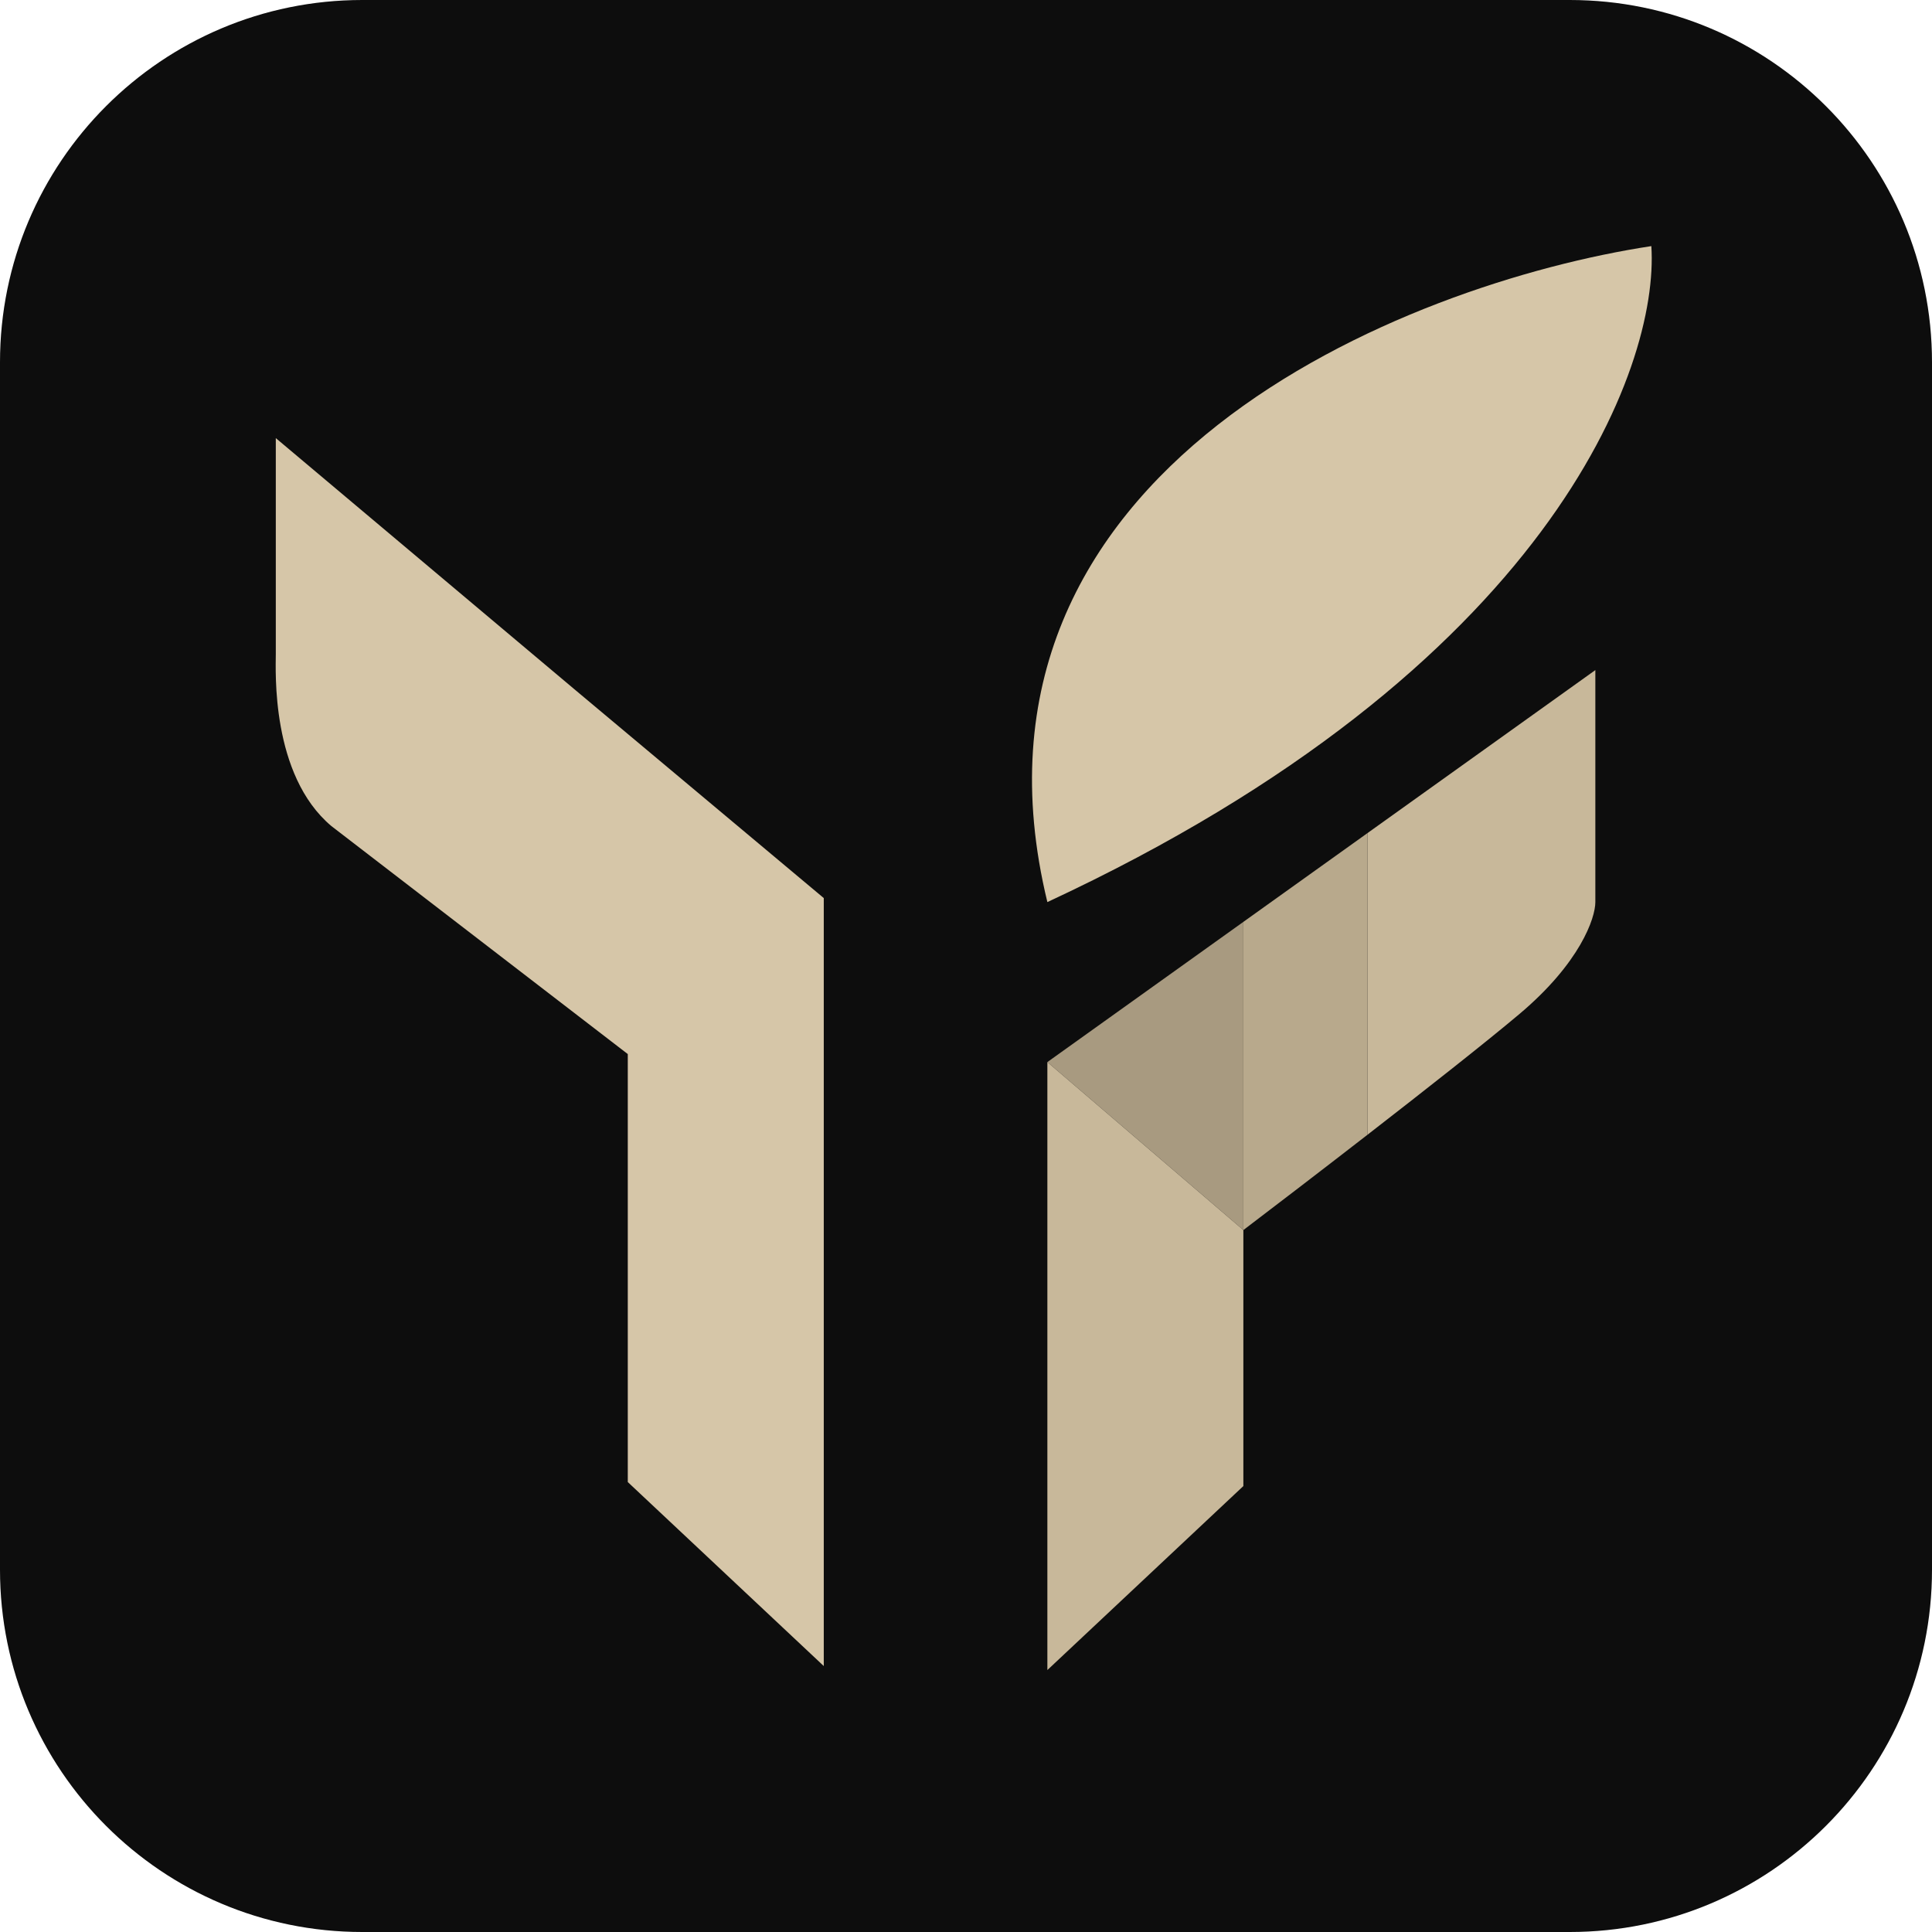
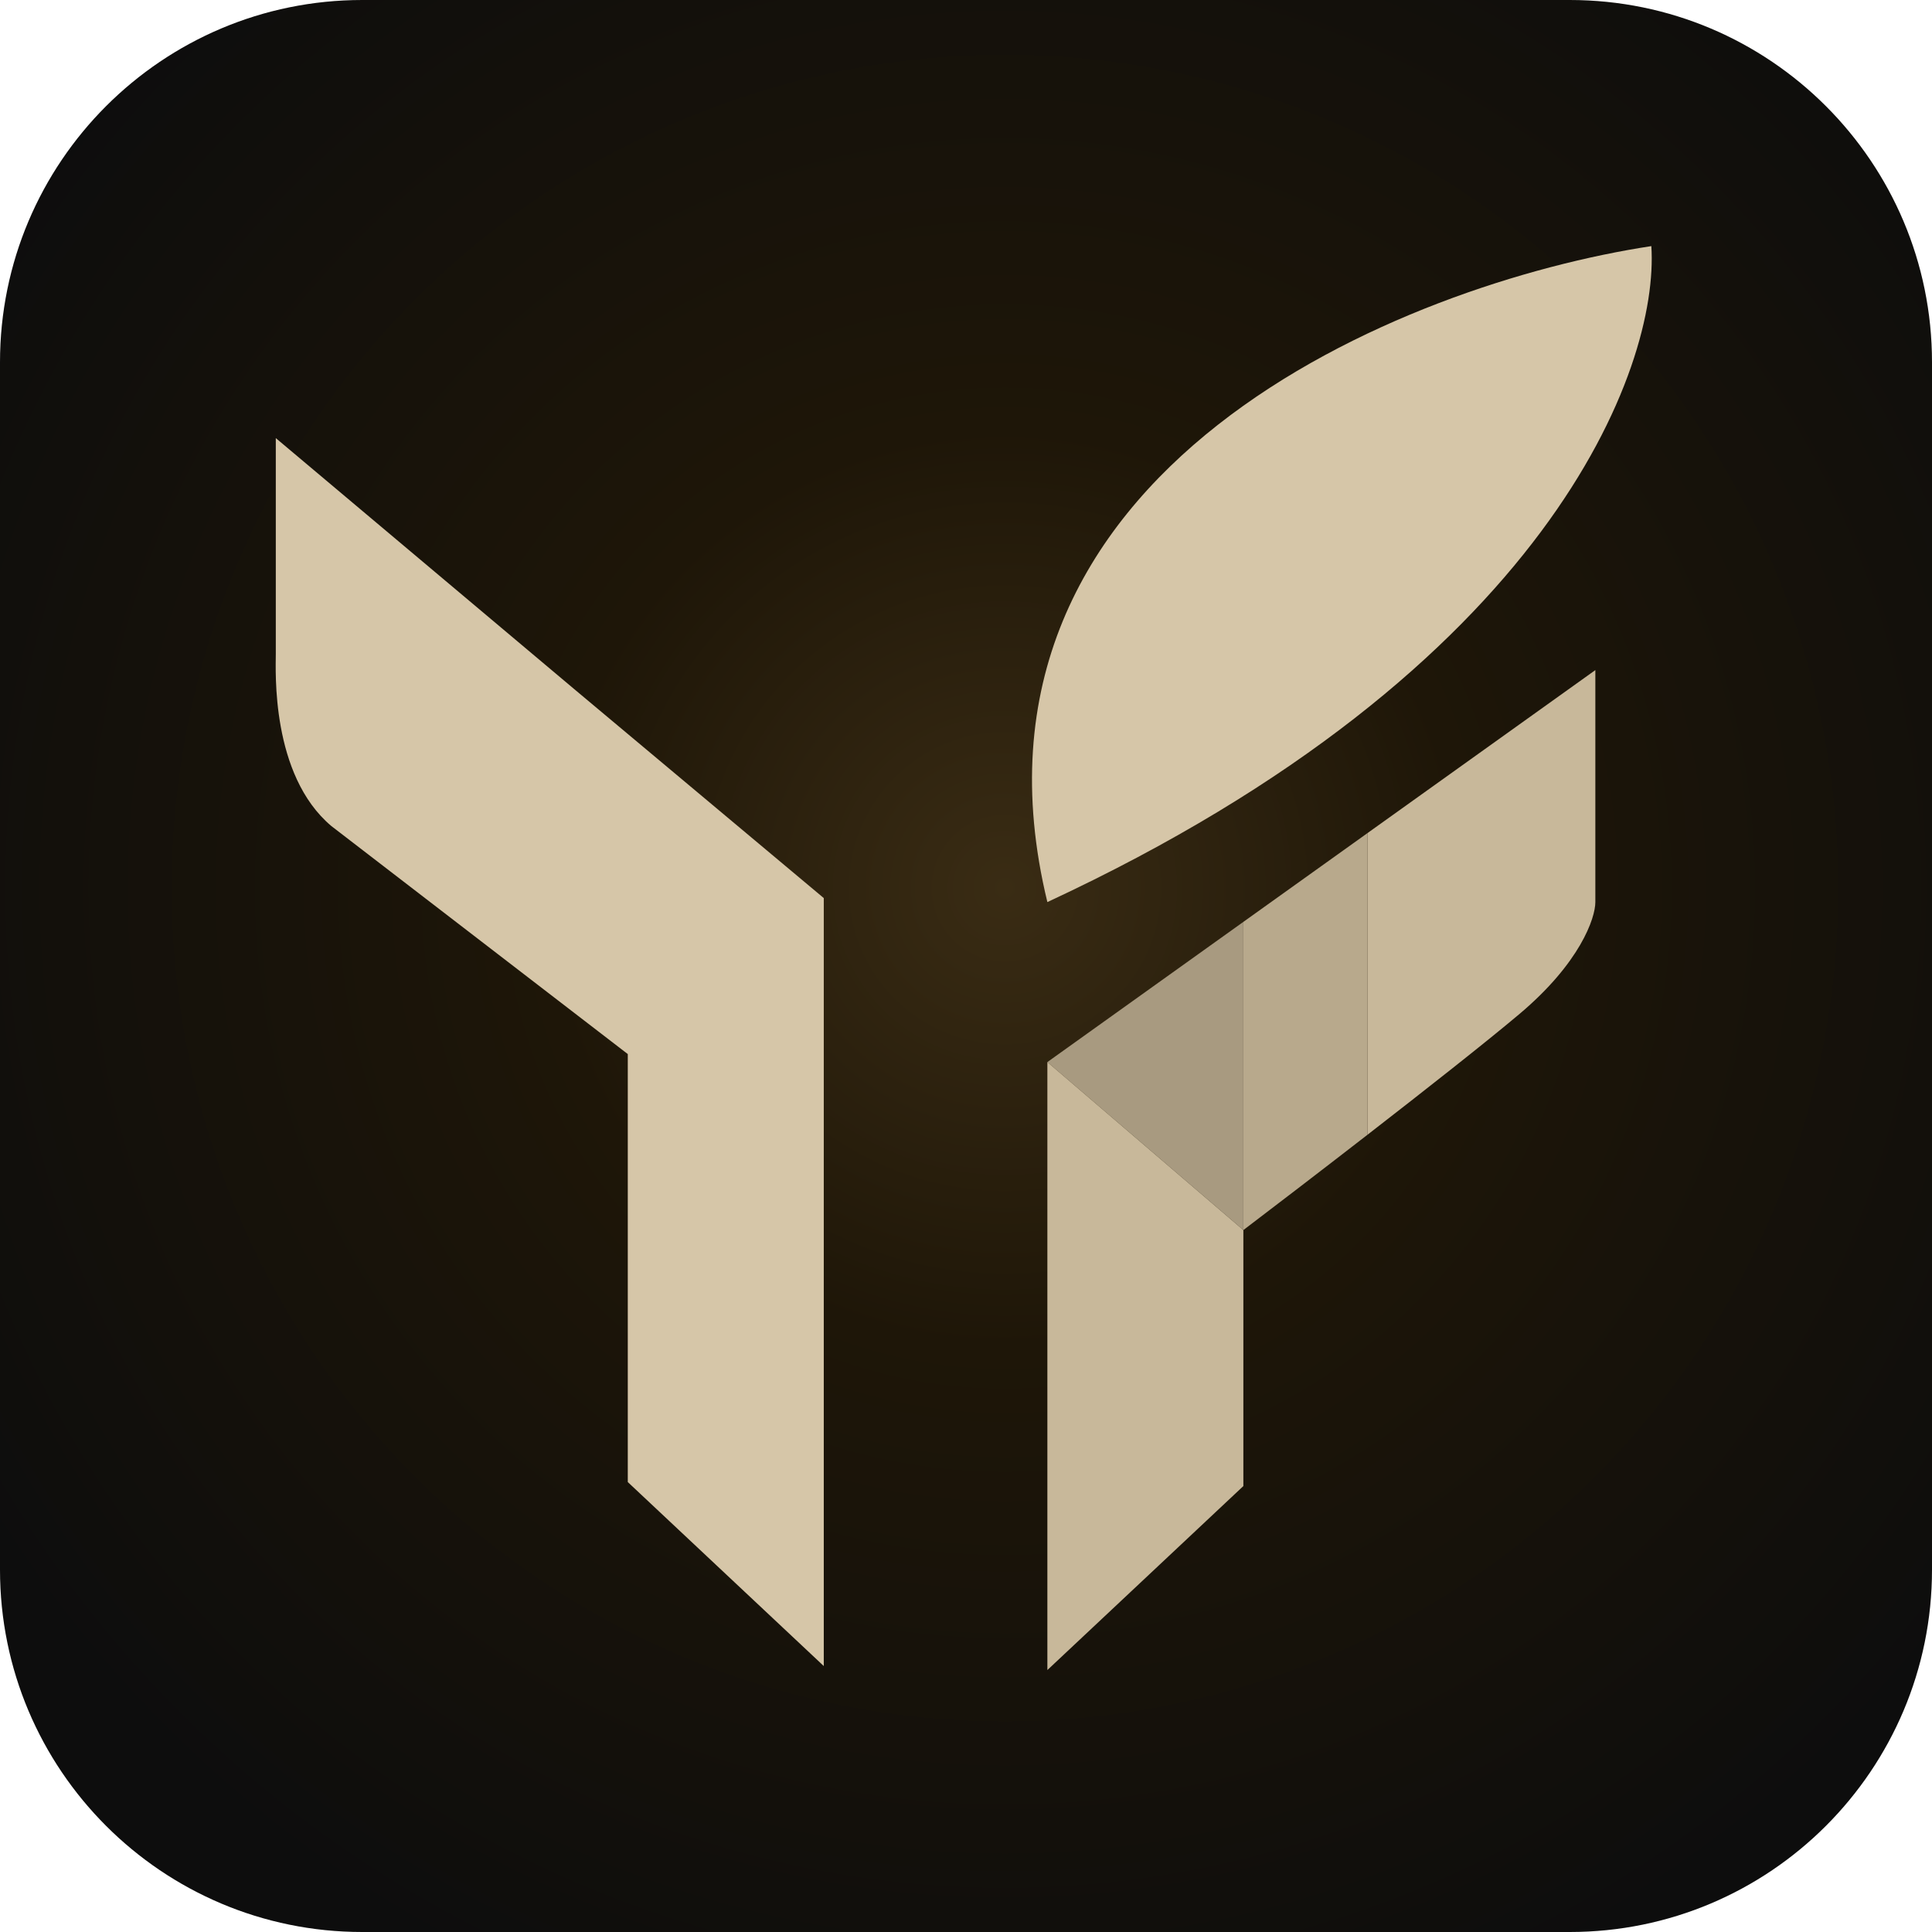
<svg xmlns="http://www.w3.org/2000/svg" width="64" height="64" viewBox="0 0 64 64" aria-label="arvo favicon">
-   <rect width="64" height="64" rx="12" fill="#0D0D0D" />
+   <defs>
+     <radialGradient id="bg-glow" cx="52%" cy="46%" r="62%" gradientUnits="objectBoundingBox">
+       <stop offset="0%" stop-color="#3A2C14" />
+       <stop offset="38%" stop-color="#1E1608" />
+       <stop offset="100%" stop-color="#0D0D0D" />
+     </radialGradient>
+   </defs>
+   <rect width="64" height="64" rx="12" fill="url(#bg-glow)" />
  <g transform="translate(9 8) scale(0.265)">
    <path d="M96.964 82.576C83.764 28.176 141.798 5.243 172.464 0.576C173.464 15.743 159.764 53.376 96.964 82.576Z" fill="#D6C6A8" />
    <path d="M165.464 82.576V53.576L136.964 73.963V111.674C144.263 106.015 151.778 100.102 155.964 96.576C163.564 90.176 165.464 84.576 165.464 82.576Z" fill="#C8B89A" />
    <path d="M121.464 85.051V123.576C125.207 120.732 131.014 116.287 136.964 111.674V73.963L121.464 85.051Z" fill="#B8A98C" />
    <path d="M96.964 102.576L121.464 123.576V85.051L96.964 102.576Z" fill="#A89A80" />
    <path d="M121.464 155.576V123.576L96.964 102.576V178.576L121.464 155.576Z" fill="#C8B89A" />
    <path d="M0.514 24.576V51.576C0.514 53.576 -0.136 66.676 7.464 73.076L44.514 101.576V155.076L69.014 178.076V82.076L37.964 56.076L0.514 24.576Z" fill="#D6C6A8" />
  </g>
</svg>
